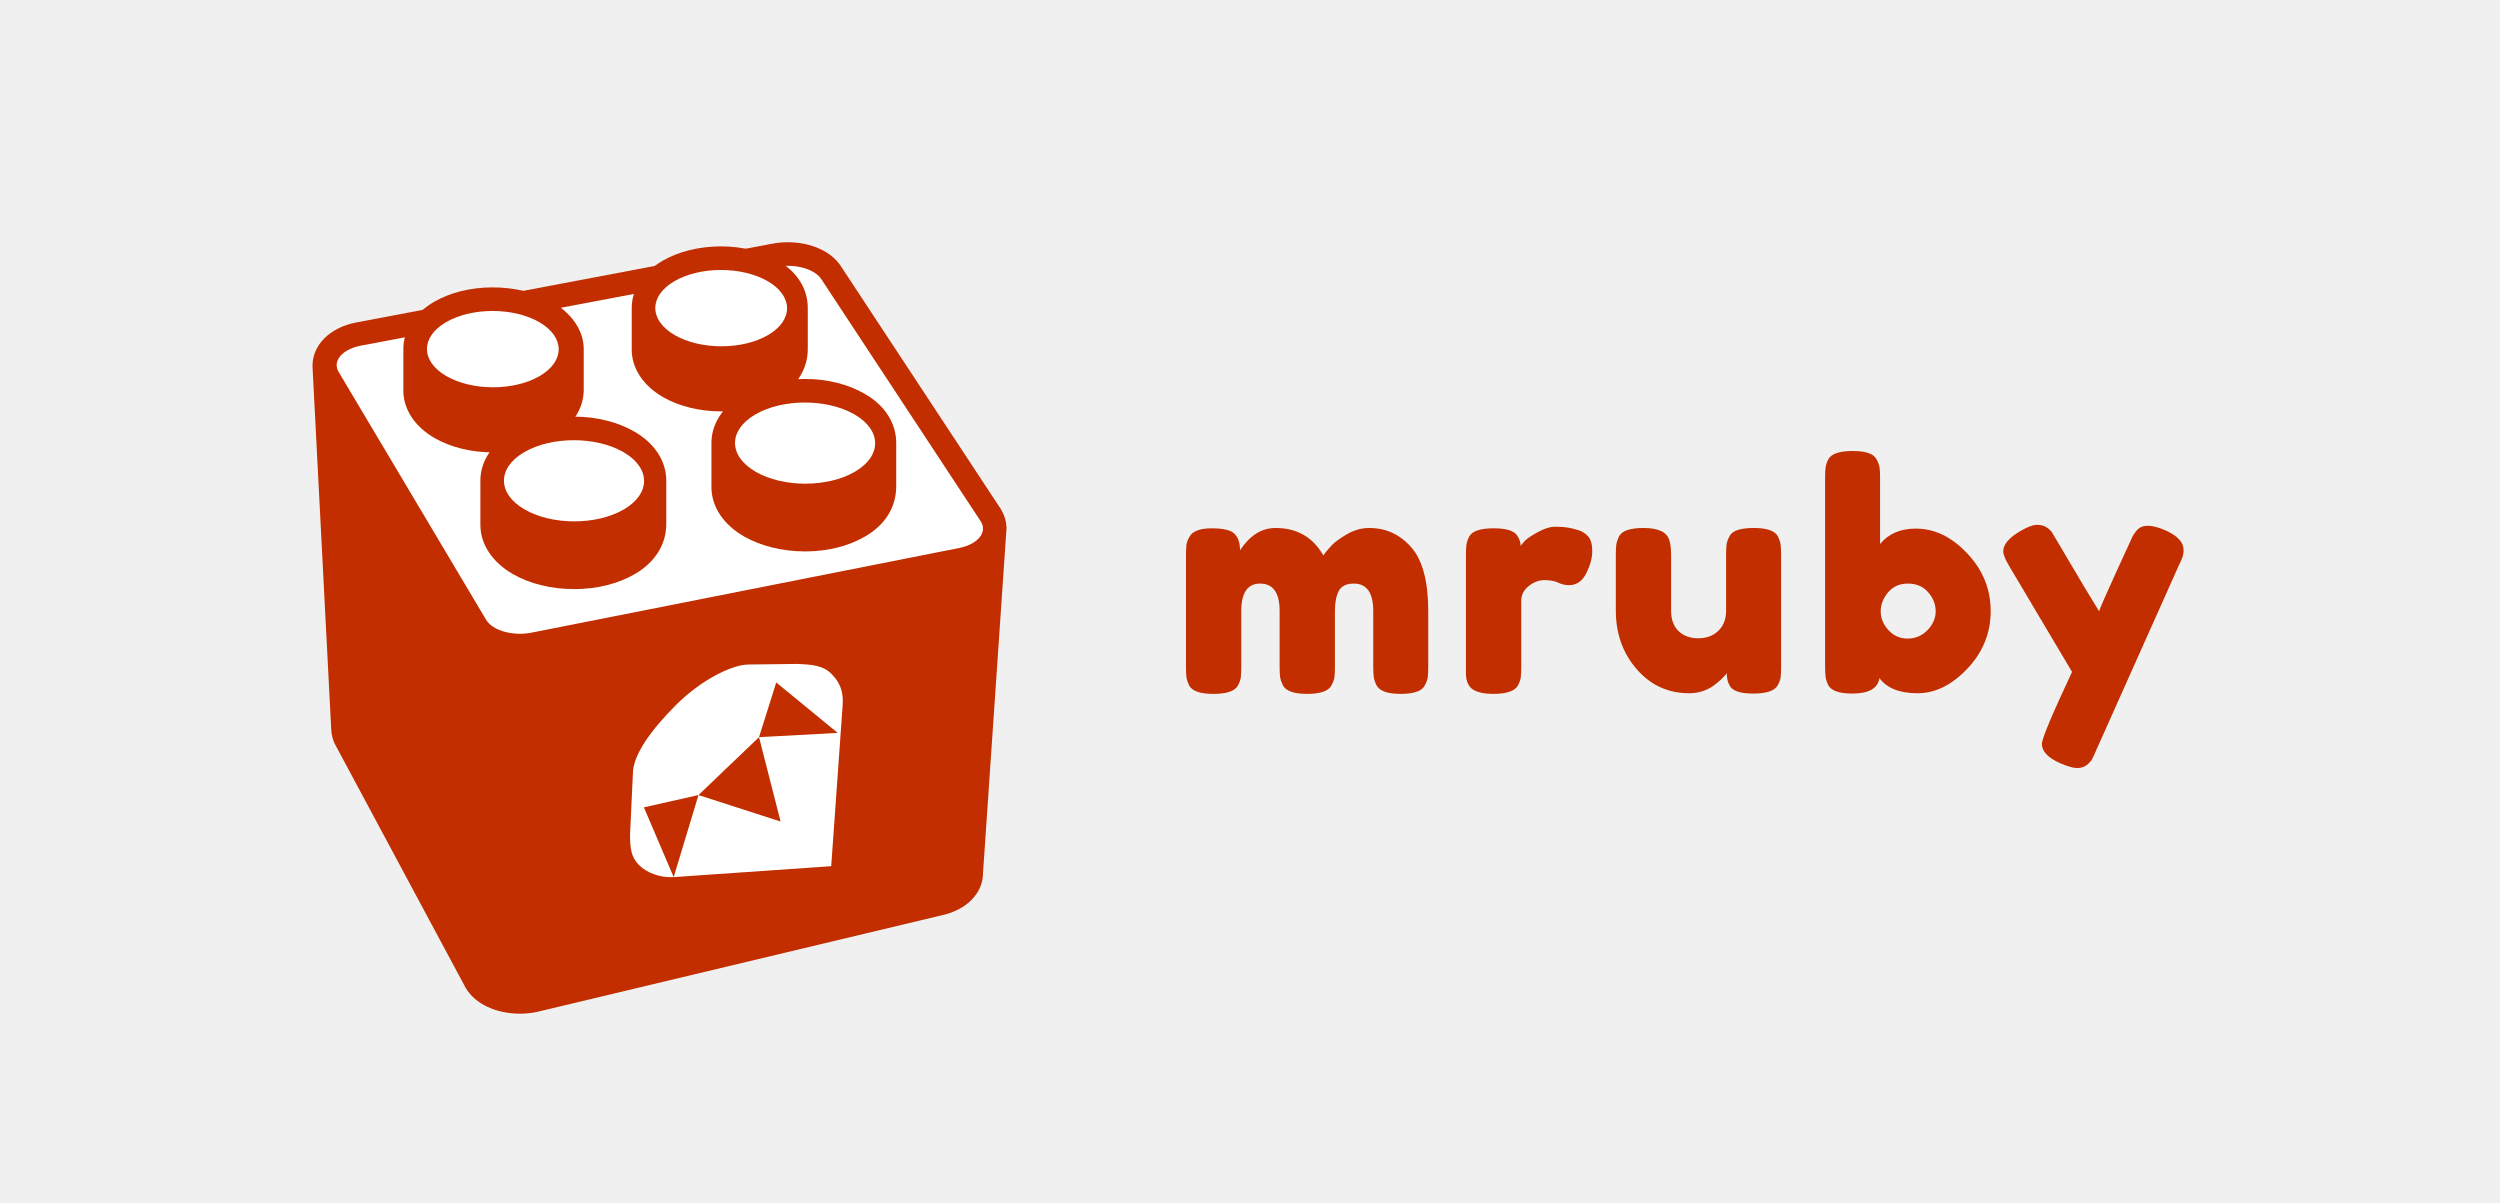
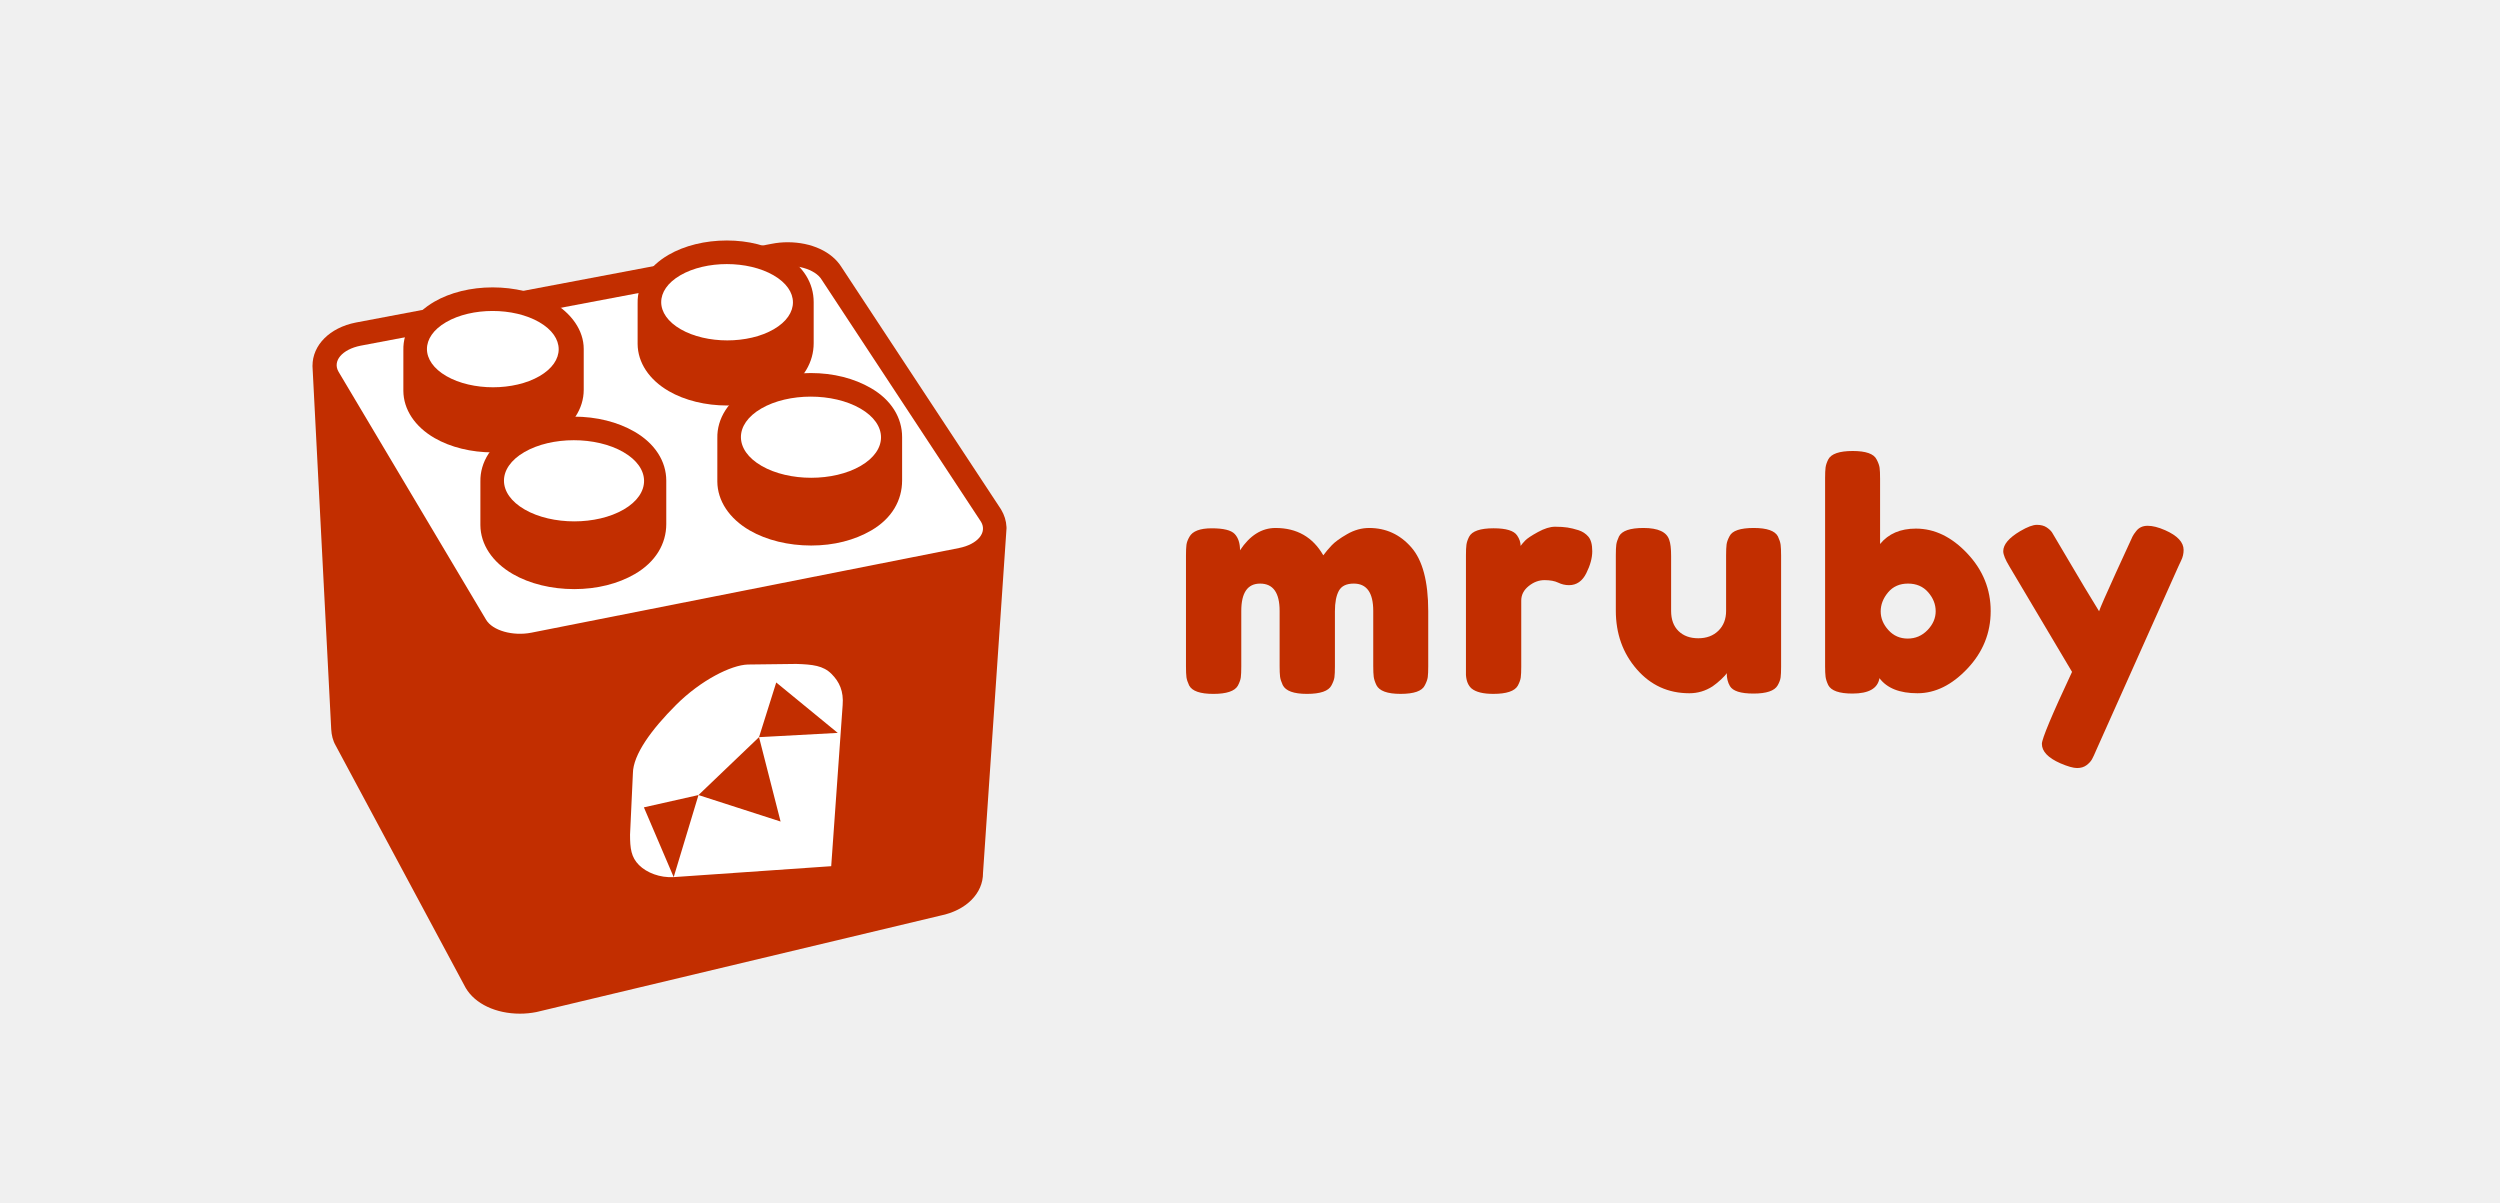
<svg xmlns="http://www.w3.org/2000/svg" version="1.1" x="0px" y="0px" width="424px" height="204px" viewBox="186 295 424 204" overflow="visible" enable-background="new 186 295 424 204" xml:space="preserve">
  <defs>
</defs>
  <rect display="none" opacity="0.1" fill="#C22E00" width="800" height="600" />
  <path fill="#C22E00" d="M274.184,466.918c-4.071,0-7.587-1.658-9.176-4.327l-0.088-0.155l-21.984-40.986  c-0.496-0.863-0.706-1.791-0.761-2.759L239,357.14v-0.105c0-3.508,2.912-6.455,7.349-7.333l70.573-13.361  c0.851-0.168,1.75-0.257,2.673-0.257c4.038,0,7.517,1.616,9.129,4.228l27.038,41.061l0.042,0.074  c0.541,0.906,0.841,1.878,0.892,2.889l0.012,0.238l-3.989,58.485c0.014,3.457-2.84,6.331-7.209,7.224l-68.52,16.357l-0.077,0.015  C276.025,466.829,275.107,466.918,274.184,466.918z" />
  <path fill="#FFFFFF" d="M352.385,383.498c1.089,1.832-0.589,3.823-3.735,4.446L276.136,402.3c-3.158,0.625-6.602-0.354-7.691-2.185  l-25.018-42.049c-1.086-1.826,0.591-3.817,3.749-4.441l70.514-13.354c3.146-0.623,6.591,0.355,7.677,2.181L352.385,383.498z" />
-   <path fill="#C22E00" d="M308.346,364.774c-3.675,0-7.194-0.863-9.91-2.432c-3.347-1.933-5.278-4.854-5.296-8.017l0.002-6.919  c-0.07-3.226,1.835-6.204,5.236-8.181c2.705-1.572,6.22-2.438,9.899-2.438c3.675,0,6.952,0.863,9.668,2.432  c3.347,1.932,5.055,4.854,5.055,8.017v6.971c0,3.182-1.714,6.222-4.996,8.13C315.299,363.909,312.025,364.774,308.346,364.774z" />
-   <path fill="#FFFFFF" d="M316.187,342.685c4.375,2.526,4.399,6.626,0.052,9.152s-11.425,2.526-15.8,0  c-4.381-2.529-4.398-6.626-0.051-9.152C304.733,340.159,311.806,340.155,316.187,342.685z" />
+   <path fill="#C22E00" d="M309.346,363.774c-3.675,0-7.194-0.863-9.91-2.432c-3.347-1.933-5.278-4.854-5.296-8.017l0.002-6.919  c-0.07-3.226,1.835-6.204,5.236-8.181c2.705-1.572,6.22-2.438,9.899-2.438c3.675,0,6.952,0.863,9.668,2.432  c3.347,1.932,5.055,4.854,5.055,8.017v6.971c0,3.182-1.714,6.222-4.996,8.13C316.299,362.909,313.025,363.774,309.346,363.774z" />
+   <path fill="#FFFFFF" d="M317.187,341.685c4.375,2.526,4.399,6.626,0.052,9.152s-11.425,2.526-15.8,0  c-4.381-2.529-4.398-6.626-0.051-9.152C305.733,339.159,312.806,339.155,317.187,341.685z" />
  <path fill="#C22E00" d="M269.615,371.726c-3.675,0-7.194-0.863-9.91-2.432c-3.347-1.933-5.278-4.854-5.296-8.016l0.002-6.92  c-0.07-3.225,1.834-6.203,5.236-8.18c2.705-1.572,6.221-2.438,9.9-2.438c3.675,0,7.317,0.863,10.033,2.432  c3.347,1.932,5.42,4.854,5.42,8.016v6.921c0,3.226-1.96,6.203-5.362,8.18C276.935,370.86,273.294,371.726,269.615,371.726z" />
  <path fill="#FFFFFF" d="M277.457,349.637c4.375,2.526,4.399,6.625,0.052,9.151s-11.425,2.526-15.8,0  c-4.381-2.529-4.398-6.625-0.051-9.151C266.003,347.111,273.076,347.107,277.457,349.637z" />
-   <path fill="#C22E00" d="M322.576,388.521c-3.864,0-7.562-0.906-10.411-2.552c-3.479-2.009-5.486-5.035-5.506-8.305l0.002-7.361  c-0.073-3.336,1.906-6.423,5.442-8.478c2.837-1.648,6.531-2.557,10.399-2.557c3.864,0,7.352,0.906,10.201,2.552  c3.479,2.008,5.295,5.035,5.295,8.306v7.36c0,3.338-1.699,6.424-5.234,8.478C329.929,387.612,326.445,388.521,322.576,388.521z" />
-   <path fill="#FFFFFF" d="M330.915,365.284c4.653,2.687,4.678,7.046,0.056,9.732c-4.622,2.687-12.15,2.687-16.802,0  c-4.66-2.689-4.677-7.046-0.055-9.732C318.735,362.599,326.256,362.595,330.915,365.284z" />
+   <path fill="#C22E00" d="M323.576,387.521c-3.864,0-7.562-0.906-10.411-2.552c-3.479-2.009-5.486-5.035-5.506-8.305l0.002-7.361  c-0.073-3.336,1.906-6.423,5.442-8.478c2.837-1.648,6.531-2.557,10.399-2.557c3.864,0,7.352,0.906,10.201,2.552  c3.479,2.008,5.295,5.035,5.295,8.306v7.36c0,3.338-1.699,6.424-5.234,8.478C330.929,386.612,327.445,387.521,323.576,387.521z" />
+   <path fill="#FFFFFF" d="M331.915,364.284c4.653,2.687,4.678,7.046,0.056,9.732c-4.622,2.687-12.15,2.687-16.802,0  c-4.66-2.689-4.677-7.046-0.055-9.732C319.735,361.599,327.256,361.595,331.915,364.284z" />
  <path fill="#C22E00" d="M283.389,394.913c-3.864,0-7.562-0.906-10.411-2.552c-3.479-2.009-5.486-5.036-5.505-8.306l0.002-7.36  c-0.074-3.336,1.906-6.423,5.442-8.478c2.837-1.648,6.531-2.557,10.399-2.557c3.864,0,7.445,0.906,10.295,2.552  c3.479,2.008,5.389,5.035,5.389,8.306v7.36c0,3.338-1.792,6.424-5.328,8.478C290.835,394.005,287.258,394.913,283.389,394.913z" />
  <path fill="#FFFFFF" d="M291.728,371.677c4.653,2.687,4.678,7.046,0.056,9.732c-4.622,2.687-12.15,2.687-16.802,0  c-4.66-2.689-4.677-7.046-0.055-9.732C279.548,368.991,287.069,368.987,291.728,371.677z" />
  <path fill="#FFFFFF" d="M327.021,409.292c-1.402-1.402-3.186-1.604-5.979-1.689l-8.218,0.1c-2.804,0.085-7.965,2.652-12.171,6.859  c-4.144,4.143-7.285,8.415-7.313,11.588l-0.484,10.397c0,2.347,0.185,3.832,1.519,5.166c1.313,1.313,3.56,2.18,5.86,2.045  l0.022-0.002l-5.053-11.83l9.258-2.086l10.269-9.819l2.92-9.273l10.429,8.552l-13.349,0.722l3.657,14.312l-13.926-4.492  l-4.203,13.916l26.714-1.851l1.94-27.309l0,0C329.105,412.231,328.364,410.634,327.021,409.292z" />
  <path fill="#C22E00" d="M396.308,388.328c1.669-2.521,3.677-3.783,6.022-3.783c3.623,0,6.322,1.545,8.1,4.637  c0.391-0.533,0.861-1.094,1.412-1.68s1.43-1.225,2.639-1.918c1.207-0.693,2.451-1.039,3.73-1.039c2.842,0,5.223,1.092,7.141,3.277  s2.877,5.801,2.877,10.844v9.326c0,0.818-0.025,1.432-0.08,1.84c-0.053,0.408-0.221,0.879-0.506,1.412  c-0.461,0.959-1.83,1.438-4.104,1.438c-2.238,0-3.605-0.496-4.104-1.492c-0.248-0.533-0.398-1.002-0.453-1.412  c-0.053-0.408-0.08-1.02-0.08-1.838v-9.326c0-3.09-1.102-4.637-3.303-4.637c-1.244,0-2.088,0.41-2.531,1.227  c-0.445,0.816-0.666,1.971-0.666,3.463v9.326c0,0.854-0.027,1.475-0.08,1.865c-0.055,0.393-0.223,0.854-0.506,1.387  c-0.498,0.959-1.885,1.438-4.158,1.438c-2.238,0-3.605-0.496-4.104-1.492c-0.248-0.533-0.398-1.002-0.453-1.412  c-0.053-0.408-0.078-1.02-0.078-1.838v-9.326c0-3.09-1.102-4.637-3.305-4.637c-2.132,0-3.197,1.547-3.197,4.637v9.432  c0,0.818-0.026,1.432-0.08,1.84c-0.053,0.408-0.222,0.879-0.506,1.412c-0.533,0.924-1.919,1.385-4.157,1.385  s-3.605-0.479-4.104-1.438c-0.248-0.533-0.399-0.994-0.452-1.387c-0.054-0.391-0.08-1.012-0.08-1.865v-18.758  c0-0.816,0.026-1.43,0.08-1.838c0.053-0.408,0.221-0.861,0.506-1.359c0.533-0.959,1.794-1.439,3.784-1.439  c1.989,0,3.285,0.32,3.89,0.959C396.005,386.197,396.308,387.121,396.308,388.328z" />
  <path fill="#C22E00" d="M453.703,384.918c0.674,0.213,1.232,0.578,1.678,1.092c0.443,0.516,0.666,1.342,0.666,2.479  s-0.338,2.381-1.012,3.73c-0.676,1.35-1.652,2.025-2.932,2.025c-0.639,0-1.252-0.143-1.838-0.428  c-0.586-0.283-1.359-0.426-2.318-0.426s-1.857,0.338-2.691,1.014c-0.836,0.674-1.252,1.492-1.252,2.451v11.189  c0,0.818-0.027,1.432-0.08,1.84s-0.223,0.879-0.506,1.412c-0.533,0.924-1.92,1.385-4.158,1.385c-1.705,0-2.93-0.301-3.676-0.906  c-0.568-0.496-0.889-1.26-0.959-2.291c0-0.354,0-0.869,0-1.545v-18.705c0-0.816,0.025-1.43,0.08-1.838  c0.053-0.408,0.203-0.861,0.451-1.359c0.498-0.959,1.883-1.439,4.158-1.439c2.131,0,3.463,0.408,3.996,1.227  c0.391,0.568,0.586,1.154,0.586,1.758c0.178-0.248,0.436-0.551,0.773-0.906c0.338-0.354,1.057-0.834,2.158-1.438  c1.1-0.605,2.068-0.906,2.904-0.906c0.834,0,1.535,0.045,2.105,0.133C452.404,384.555,453.027,384.705,453.703,384.918z" />
  <path fill="#C22E00" d="M472.514,412.576c-3.59,0-6.564-1.359-8.926-4.078c-2.363-2.717-3.545-6.029-3.545-9.938v-9.326  c0-0.854,0.027-1.475,0.08-1.865s0.205-0.854,0.453-1.385c0.498-0.961,1.883-1.439,4.156-1.439c2.486,0,3.943,0.676,4.371,2.025  c0.213,0.568,0.318,1.475,0.318,2.717v9.326c0,1.457,0.418,2.594,1.252,3.41c0.836,0.818,1.955,1.227,3.357,1.227  c1.404,0,2.541-0.426,3.412-1.279c0.869-0.854,1.305-1.973,1.305-3.357v-9.432c0-0.818,0.027-1.43,0.08-1.84  c0.053-0.408,0.221-0.879,0.506-1.412c0.461-0.924,1.83-1.385,4.104-1.385c2.238,0,3.605,0.479,4.104,1.439  c0.248,0.531,0.4,1.004,0.453,1.412s0.08,1.021,0.08,1.838V408.1c0,0.781-0.027,1.377-0.08,1.785s-0.223,0.861-0.506,1.359  c-0.533,0.924-1.9,1.385-4.104,1.385c-2.168,0-3.5-0.426-3.996-1.279c-0.355-0.604-0.533-1.332-0.533-2.186  c-0.143,0.25-0.463,0.605-0.959,1.066c-0.498,0.463-0.979,0.854-1.439,1.172C475.248,412.186,473.934,412.576,472.514,412.576z" />
  <path fill="#C22E00" d="M510.936,384.65c3.162,0,6.066,1.404,8.713,4.211s3.971,6.066,3.971,9.779s-1.314,6.963-3.943,9.752  c-2.631,2.789-5.455,4.184-8.475,4.184s-5.168-0.854-6.447-2.559c-0.285,1.74-1.812,2.611-4.584,2.611  c-2.238,0-3.605-0.48-4.104-1.439c-0.248-0.533-0.398-1.002-0.451-1.412c-0.055-0.408-0.08-1.02-0.08-1.838v-31.814  c0-0.816,0.025-1.43,0.08-1.839c0.053-0.408,0.203-0.86,0.451-1.358c0.498-0.96,1.883-1.439,4.158-1.439  c2.238,0,3.588,0.479,4.049,1.439c0.285,0.532,0.453,1.004,0.508,1.412c0.053,0.408,0.08,1.021,0.08,1.838v11.084  C506.281,385.521,508.307,384.65,510.936,384.65z M506.273,401.863c0.869,0.961,1.961,1.439,3.277,1.439  c1.312,0,2.432-0.479,3.357-1.439c0.922-0.959,1.385-2.023,1.385-3.197c0-1.172-0.426-2.246-1.279-3.223  c-0.852-0.977-1.99-1.467-3.41-1.467c-1.422,0-2.551,0.498-3.385,1.492c-0.834,0.996-1.252,2.07-1.252,3.225  S505.402,400.904,506.273,401.863z" />
  <path fill="#C22E00" d="M553.195,384.918c2.096,0.924,3.145,2.043,3.145,3.357c0,0.639-0.143,1.244-0.428,1.811  c-0.285,0.57-0.426,0.871-0.426,0.906l-13.963,31.229c-0.283,0.676-0.523,1.189-0.719,1.547c-0.195,0.354-0.506,0.691-0.932,1.012  c-0.428,0.32-0.961,0.479-1.6,0.479s-1.582-0.266-2.824-0.799c-2.098-0.924-3.145-2.025-3.145-3.303  c0-0.854,1.705-4.922,5.115-12.205L526.816,391.1c-0.711-1.172-1.066-2.043-1.066-2.611c0-1.137,0.959-2.273,2.877-3.41  c1.209-0.711,2.15-1.066,2.826-1.066c0.674,0,1.225,0.143,1.65,0.426c0.428,0.285,0.738,0.578,0.934,0.879  c0.195,0.303,1.172,1.955,2.93,4.957c1.76,3.002,3.438,5.801,5.037,8.393c0.178-0.566,1.137-2.762,2.877-6.58  c1.74-3.82,2.674-5.854,2.799-6.102c0.123-0.25,0.328-0.551,0.613-0.906c0.461-0.604,1.109-0.906,1.943-0.906  C551.072,384.172,552.057,384.42,553.195,384.918z" />
-   <rect id="_x3C_スライス_x3E__6_" x="186" y="295" fill="none" width="424" height="204" />
</svg>
